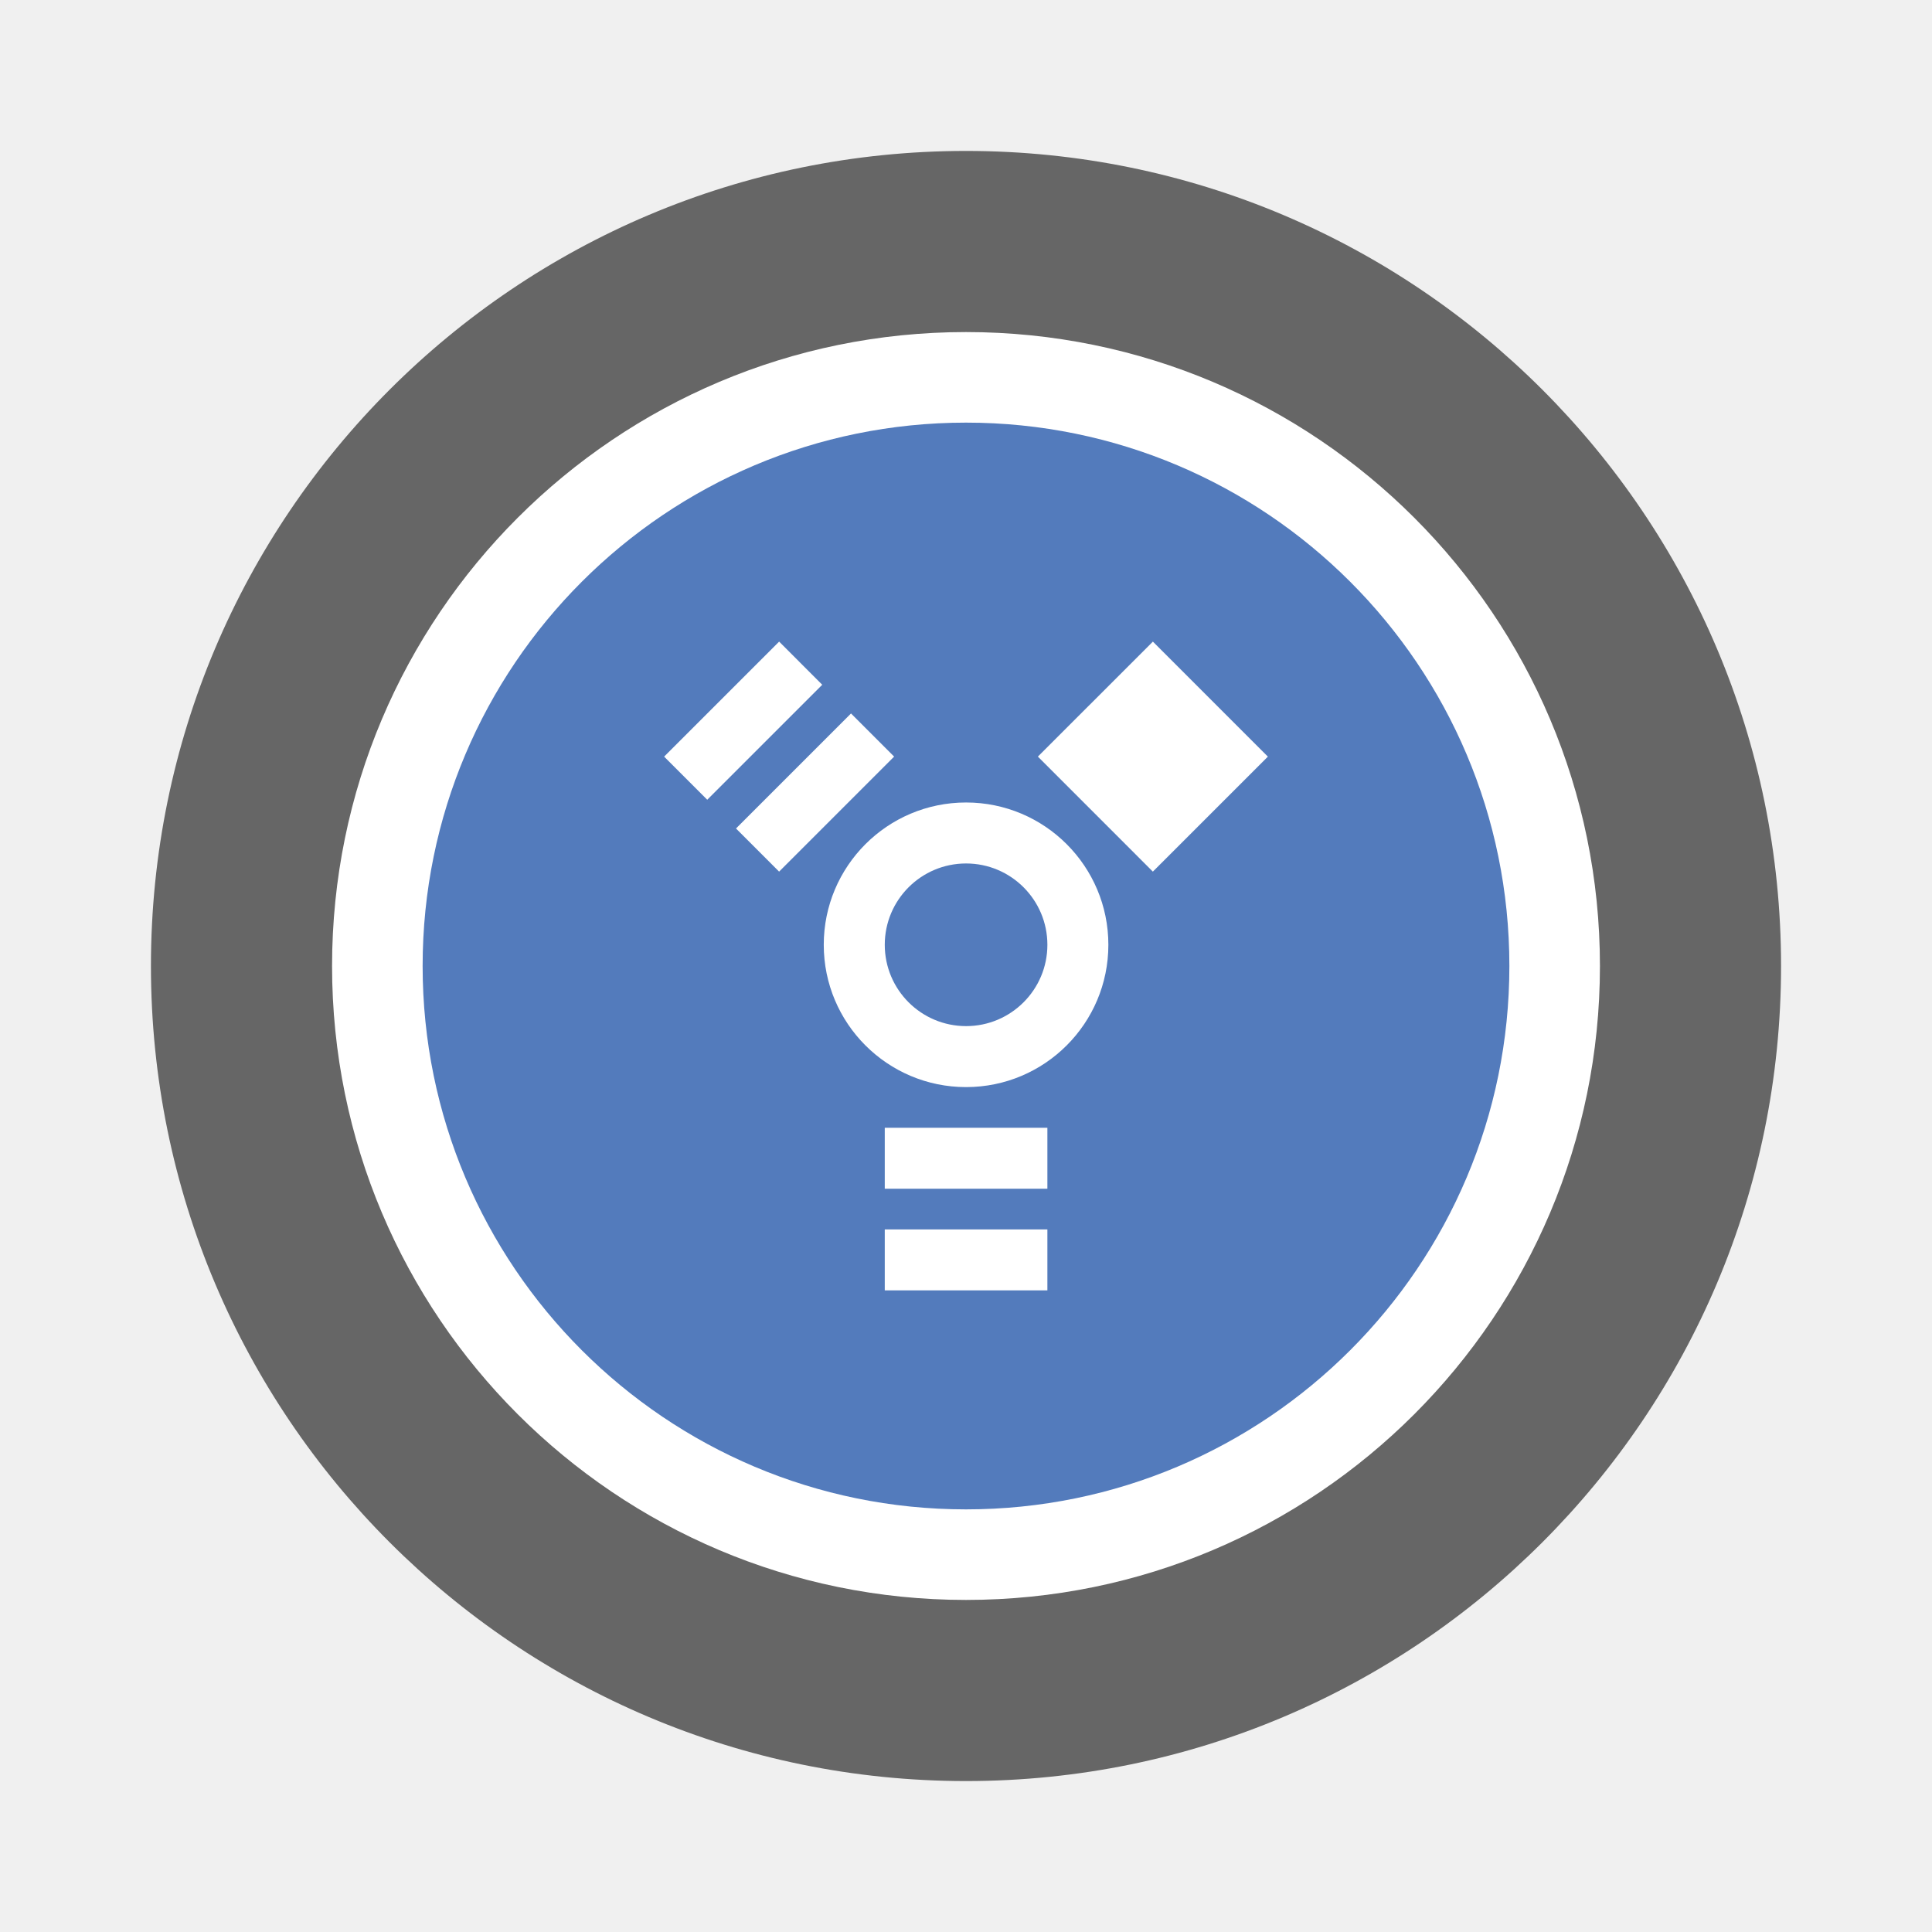
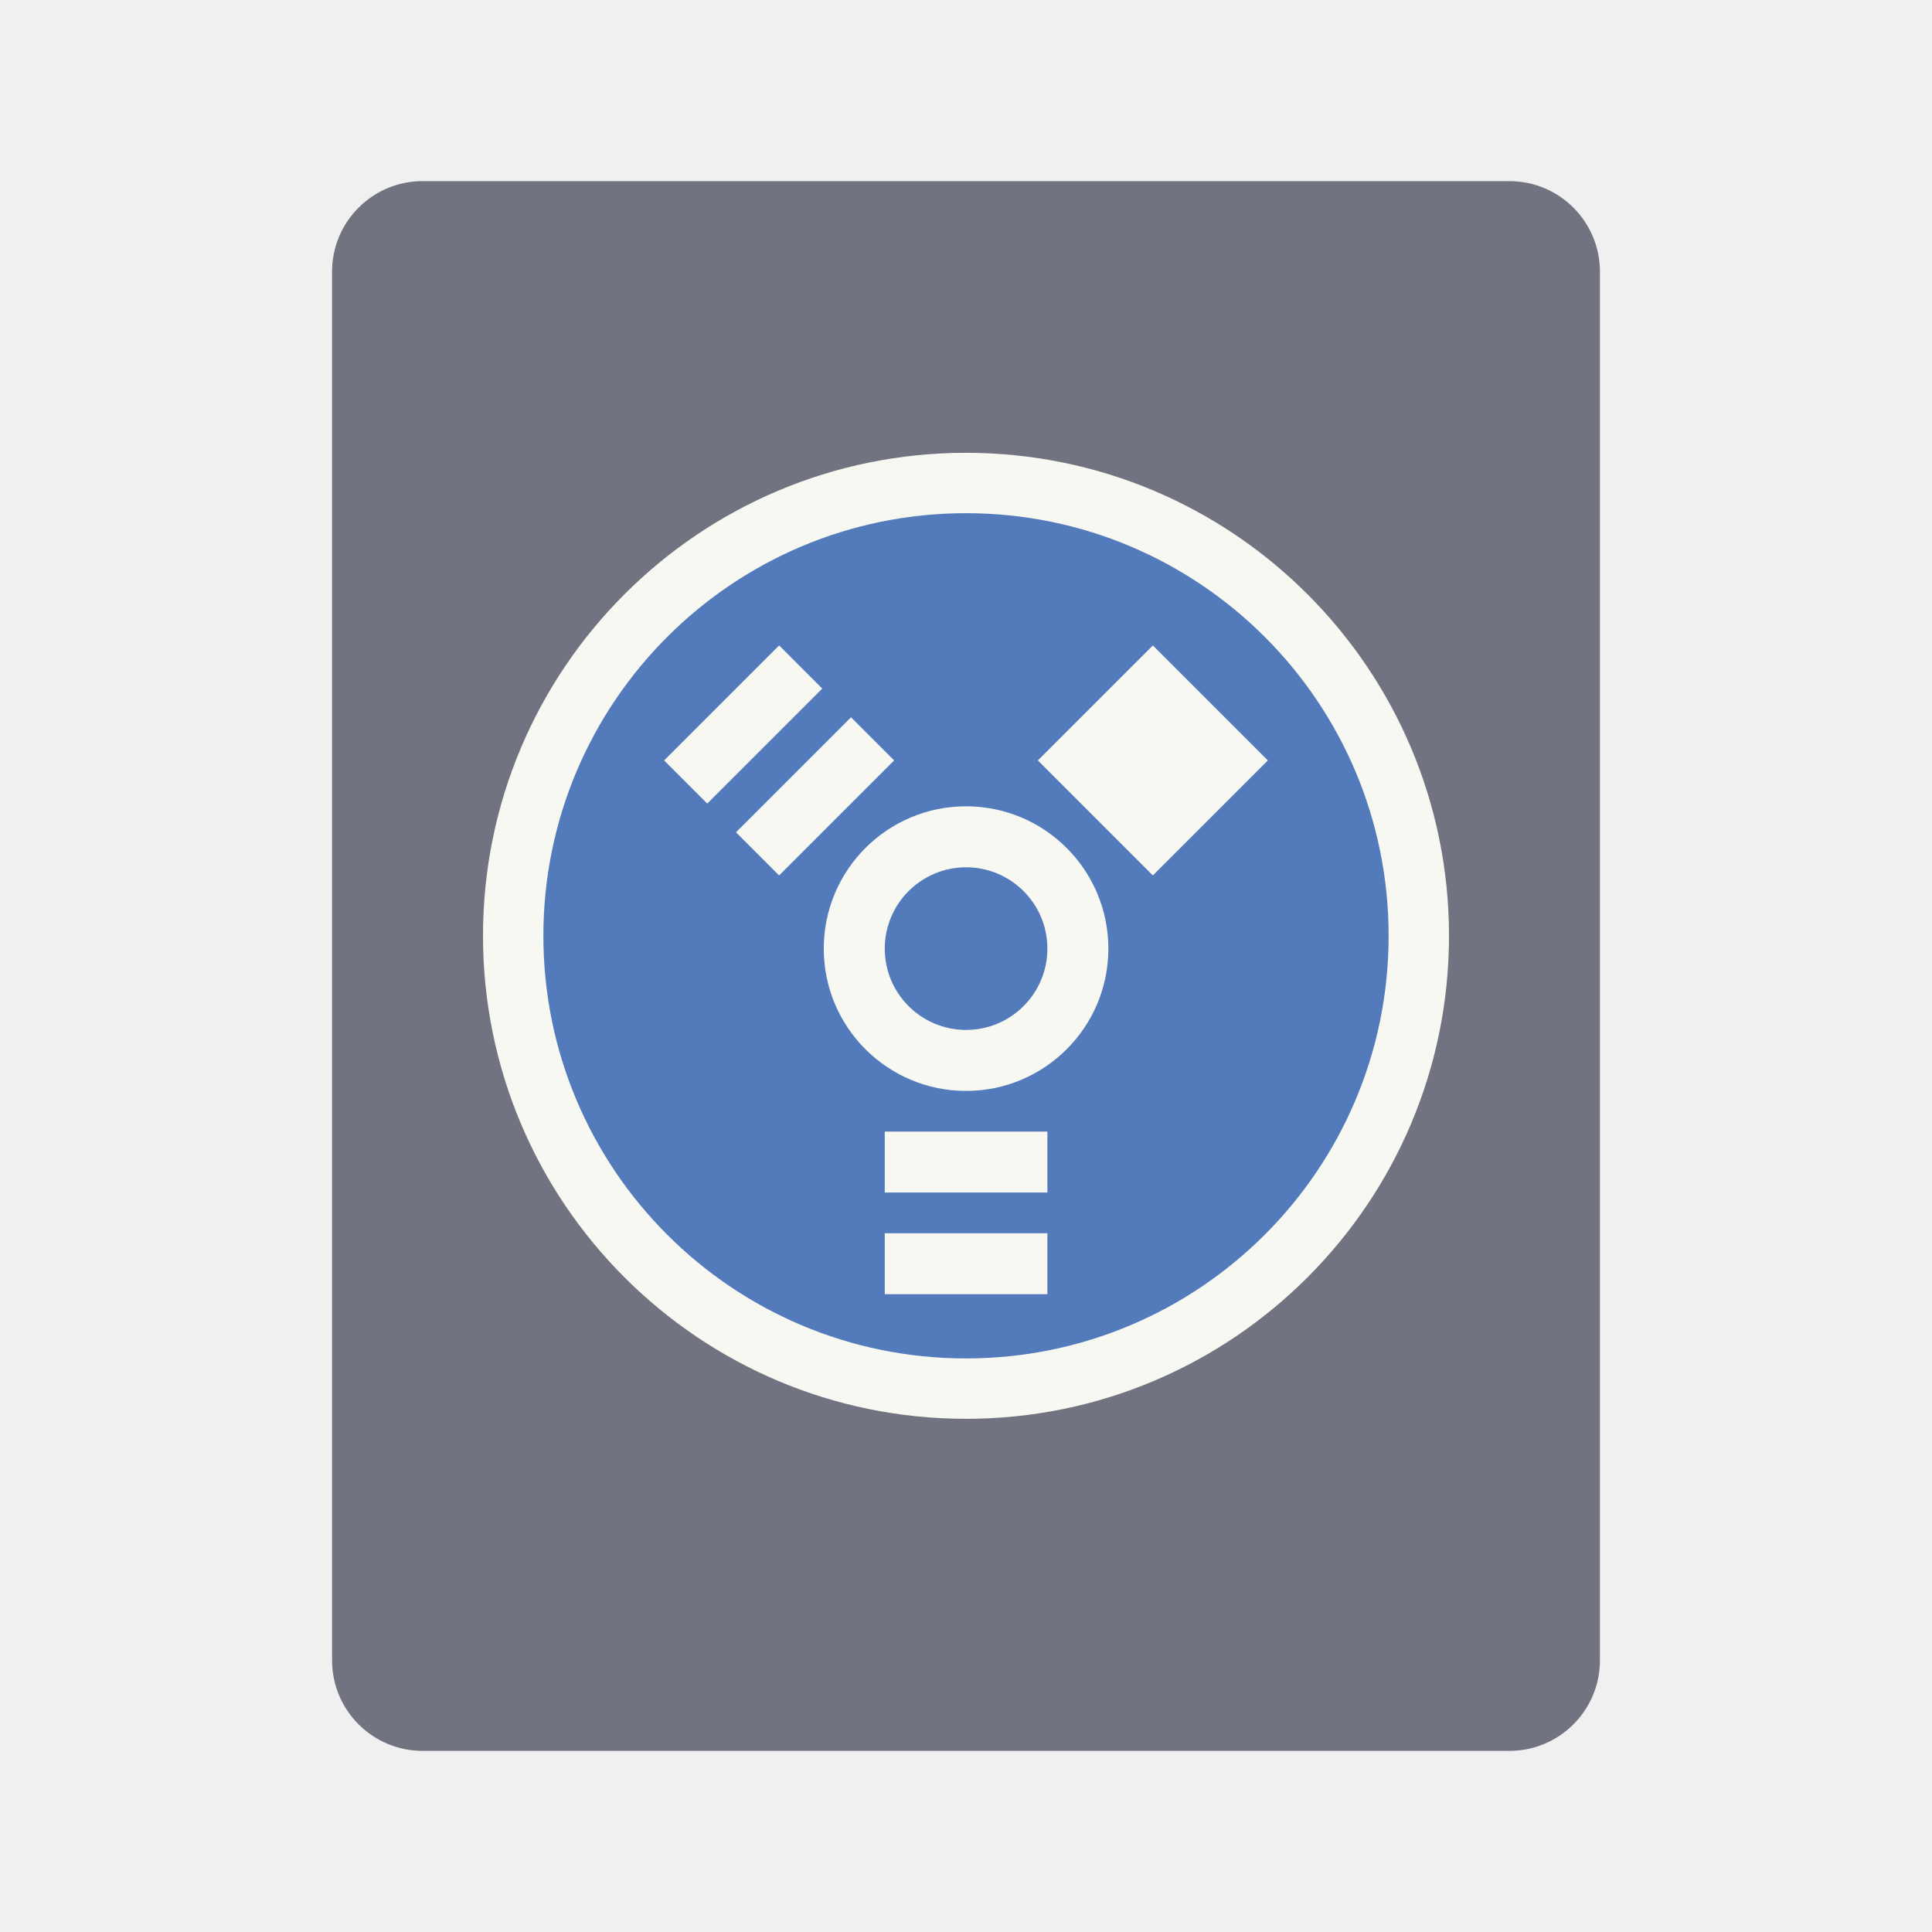
<svg xmlns="http://www.w3.org/2000/svg" width="64" height="64" version="1">
-   <circle cx="32" cy="32" r="27" fill="#666" style="paint-order:stroke fill markers" />
-   <circle cx="32" cy="32" r="21" fill="#fff" stroke-width="1.312" style="paint-order:markers stroke fill" />
-   <circle cx="32" cy="32" r="18" fill="#537bbc" stroke-width="1.286" style="paint-order:markers stroke fill" />
-   <g transform="translate(0 -.1265)" fill="#fff">
+   <rect transform="matrix(0 -1 -1 0 0 0)" x="-58" y="-53" width="52" height="42" rx="3" ry="3" fill="#717380" />
+   <circle cx="32" cy="31" r="16" fill="#f8f8f2" paint-order="markers stroke fill" />
+   <circle cx="32" cy="31" r="14" fill="#537bbc" paint-order="markers stroke fill" />
+   <g fill="#f8f8f2">
    <path d="m29.309 37.485h5.387v2.02h-5.387zm0 3.367h5.387v2.02h-5.387zm2.693-14.142a4.714 4.714 0 0 0-4.714 4.714 4.714 4.714 0 0 0 4.714 4.714 4.714 4.714 0 0 0 4.714-4.714 4.714 4.714 0 0 0-4.714-4.714zm0 2.02a2.694 2.694 0 0 1 2.694 2.694 2.694 2.694 0 0 1-2.694 2.694 2.694 2.694 0 0 1-2.693-2.694 2.694 2.694 0 0 1 2.693-2.694zm6.188 0.27-3.809-3.81 3.81-3.809 3.809 3.81zm-8.571-3.81-3.81 3.81-1.428-1.429 3.81-3.81zm-2.381-2.38-3.81 3.809-1.428-1.429 3.81-3.809z" />
  </g>
</svg>
